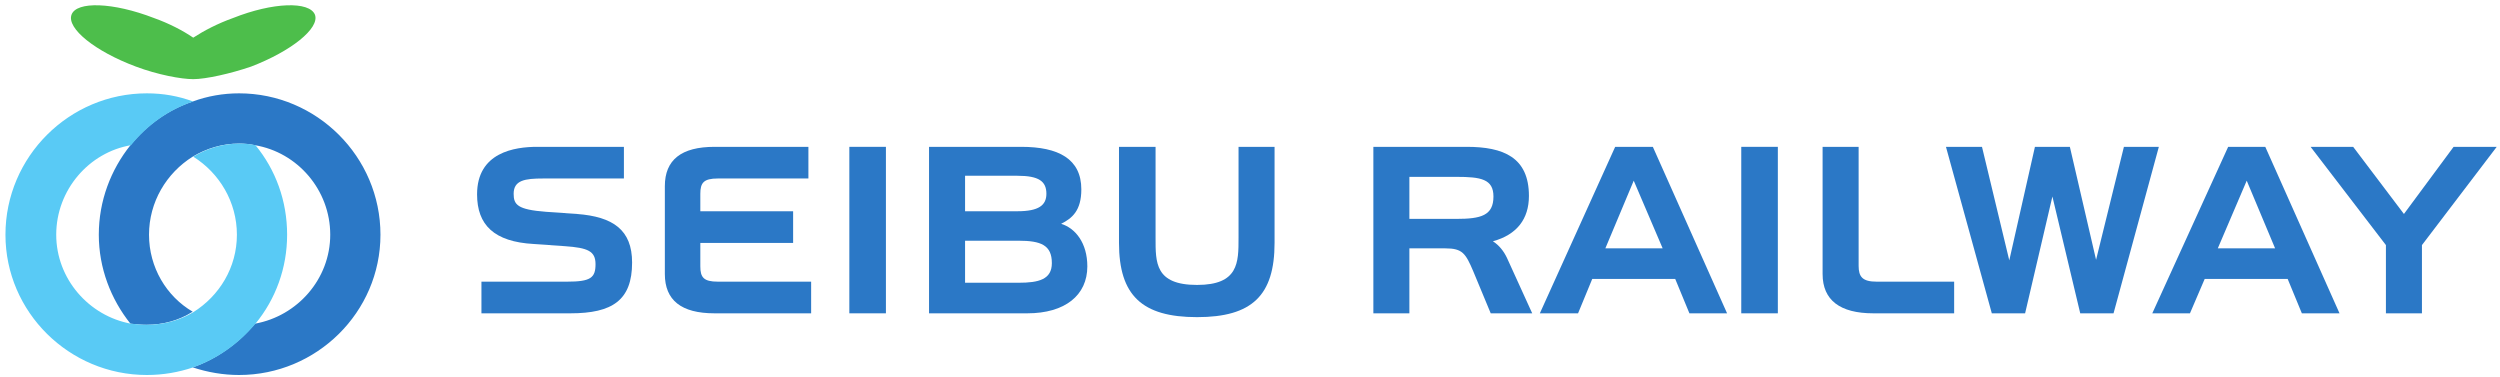
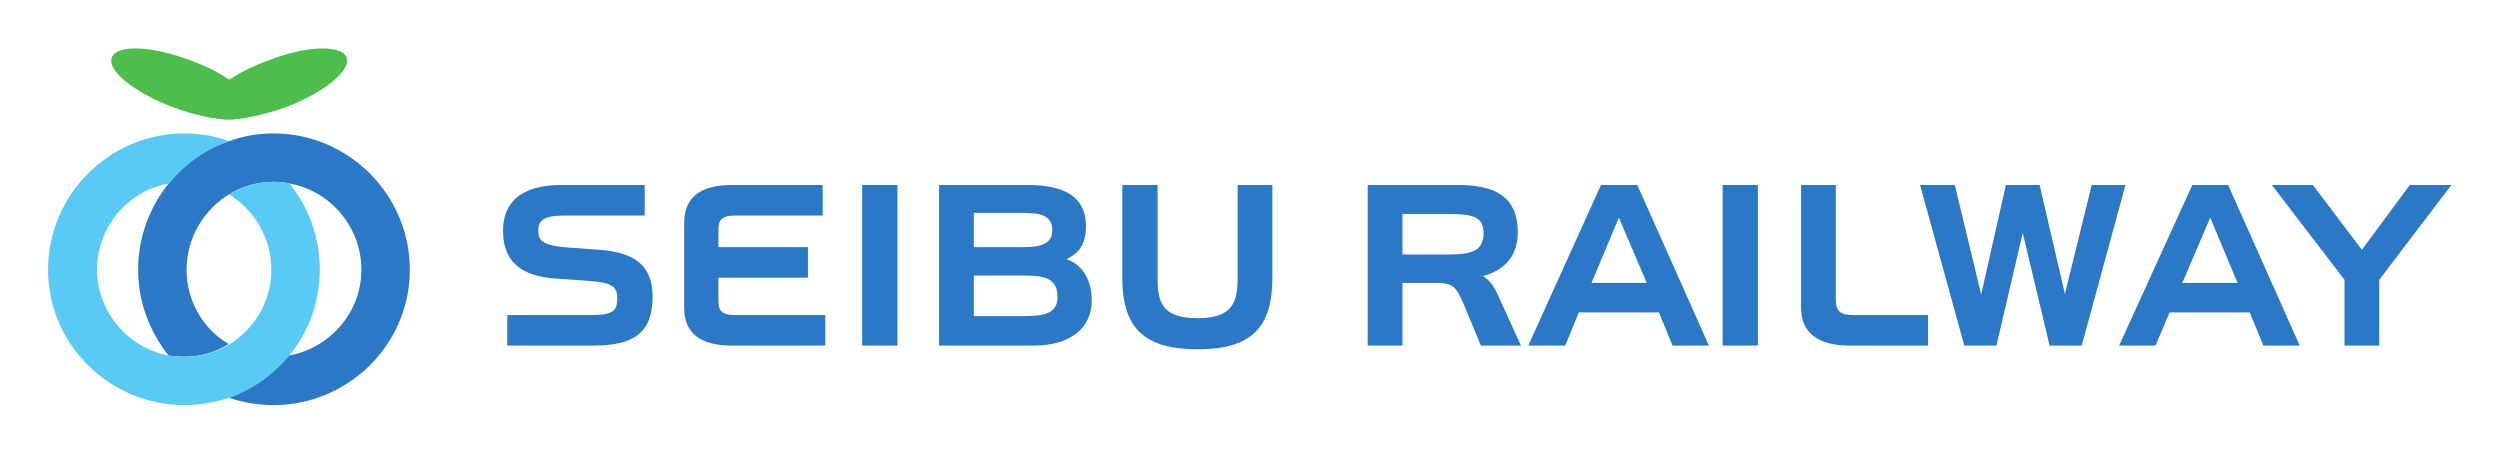
- <svg xmlns="http://www.w3.org/2000/svg" xmlns:ns1="http://xml.openoffice.org/svg/export" version="1.2" width="45.8mm" height="6.9mm" viewBox="0 0 4580 690" preserveAspectRatio="xMidYMid" fill-rule="evenodd" stroke-width="28.222" stroke-linejoin="round" xml:space="preserve">
+ <svg xmlns="http://www.w3.org/2000/svg" xmlns:ns1="http://xml.openoffice.org/svg/export" version="1.2" viewBox="-81.3 -82.3 4747.6 861.6" preserveAspectRatio="xMidYMid" fill-rule="evenodd" stroke-width="28.222" stroke-linejoin="round" xml:space="preserve">
  <defs class="ClipPathGroup">
    <clipPath id="presentation_clip_path" clipPathUnits="userSpaceOnUse">
      <rect x="0" y="0" width="4580" height="690" />
    </clipPath>
    <clipPath id="presentation_clip_path_shrink" clipPathUnits="userSpaceOnUse">
      <rect x="4" y="0" width="4571" height="689" />
    </clipPath>
  </defs>
  <defs class="TextShapeIndex">
    <g ns1:slide="id1" ns1:id-list="id3 id4 id5 id6 id7 id8 id9 id10 id11 id12 id13 id14 id15 id16 id17" />
  </defs>
  <defs class="EmbeddedBulletChars">
    <g id="bullet-char-template-57356" transform="scale(0.0004882812,-0.0004882812)">
      <path d="M 580,1141 L 1163,571 580,0 -4,571 580,1141 Z" />
    </g>
    <g id="bullet-char-template-57354" transform="scale(0.0004882812,-0.0004882812)">
      <path d="M 8,1128 L 1137,1128 1137,0 8,0 8,1128 Z" />
    </g>
    <g id="bullet-char-template-10146" transform="scale(0.0004882812,-0.0004882812)">
      <path d="M 174,0 L 602,739 174,1481 1456,739 174,0 Z M 1358,739 L 309,1346 659,739 1358,739 Z" />
    </g>
    <g id="bullet-char-template-10132" transform="scale(0.0004882812,-0.0004882812)">
      <path d="M 2015,739 L 1276,0 717,0 1260,543 174,543 174,936 1260,936 717,1481 1274,1481 2015,739 Z" />
    </g>
    <g id="bullet-char-template-10007" transform="scale(0.0004882812,-0.0004882812)">
      <path d="M 0,-2 C -7,14 -16,27 -25,37 L 356,567 C 262,823 215,952 215,954 215,979 228,992 255,992 264,992 276,990 289,987 310,991 331,999 354,1012 L 381,999 492,748 772,1049 836,1024 860,1049 C 881,1039 901,1025 922,1006 886,937 835,863 770,784 769,783 710,716 594,584 L 774,223 C 774,196 753,168 711,139 L 727,119 C 717,90 699,76 672,76 641,76 570,178 457,381 L 164,-76 C 142,-110 111,-127 72,-127 30,-127 9,-110 8,-76 1,-67 -2,-52 -2,-32 -2,-23 -1,-13 0,-2 Z" />
    </g>
    <g id="bullet-char-template-10004" transform="scale(0.0004882812,-0.0004882812)">
      <path d="M 285,-33 C 182,-33 111,30 74,156 52,228 41,333 41,471 41,549 55,616 82,672 116,743 169,778 240,778 293,778 328,747 346,684 L 369,508 C 377,444 397,411 428,410 L 1163,1116 C 1174,1127 1196,1133 1229,1133 1271,1133 1292,1118 1292,1087 L 1292,965 C 1292,929 1282,901 1262,881 L 442,47 C 390,-6 338,-33 285,-33 Z" />
    </g>
    <g id="bullet-char-template-9679" transform="scale(0.0004882812,-0.0004882812)">
      <path d="M 813,0 C 632,0 489,54 383,161 276,268 223,411 223,592 223,773 276,916 383,1023 489,1130 632,1184 813,1184 992,1184 1136,1130 1245,1023 1353,916 1407,772 1407,592 1407,412 1353,268 1245,161 1136,54 992,0 813,0 Z" />
    </g>
    <g id="bullet-char-template-8226" transform="scale(0.0004882812,-0.0004882812)">
      <path d="M 346,457 C 273,457 209,483 155,535 101,586 74,649 74,723 74,796 101,859 155,911 209,963 273,989 346,989 419,989 480,963 531,910 582,859 608,796 608,723 608,648 583,586 532,535 482,483 420,457 346,457 Z" />
    </g>
    <g id="bullet-char-template-8211" transform="scale(0.0004882812,-0.0004882812)">
      <path d="M -4,459 L 1135,459 1135,606 -4,606 -4,459 Z" />
    </g>
    <g id="bullet-char-template-61548" transform="scale(0.0004882812,-0.0004882812)">
      <path d="M 173,740 C 173,903 231,1043 346,1159 462,1274 601,1332 765,1332 928,1332 1067,1274 1183,1159 1299,1043 1357,903 1357,740 1357,577 1299,437 1183,322 1067,206 928,148 765,148 601,148 462,206 346,322 231,437 173,577 173,740 Z" />
    </g>
  </defs>
  <defs class="TextEmbeddedBitmaps" />
  <g>
    <g id="id2" class="Master_Slide">
      <g id="bg-id2" class="Background" />
      <g id="bo-id2" class="BackgroundObjects" />
    </g>
  </g>
  <g class="SlideGroup">
    <g>
      <g id="container-id1">
        <g id="id1" class="Slide" clip-path="url(#presentation_clip_path)">
          <g class="Page">
            <g class="com.sun.star.drawing.ClosedBezierShape">
              <g id="id3">
                <rect class="BoundingBox" stroke="none" fill="none" x="1218" y="269" width="269" height="306" />
                <path fill="rgb(43,120,198)" stroke="none" d="M 1481,269 L 1481,327 1315,327 C 1289,327 1283,335 1283,355 L 1283,387 1453,387 1453,445 1283,445 1283,488 C 1283,508 1289,516 1315,516 L 1486,516 1486,574 1309,574 C 1248,574 1218,550 1218,502 L 1218,341 C 1218,293 1248,269 1309,269 L 1481,269 Z" />
              </g>
            </g>
            <g class="com.sun.star.drawing.PolyPolygonShape">
              <g id="id4">
                <rect class="BoundingBox" stroke="none" fill="none" x="1556" y="269" width="68" height="306" />
                <path fill="rgb(43,120,198)" stroke="none" d="M 1556,269 L 1623,269 1623,574 1556,574 1556,269 Z" />
              </g>
            </g>
            <g class="com.sun.star.drawing.ClosedBezierShape">
              <g id="id5">
                <rect class="BoundingBox" stroke="none" fill="none" x="1701" y="269" width="292" height="306" />
                <path fill="rgb(43,120,198)" stroke="none" d="M 1768,387 L 1768,322 1864,322 C 1903,322 1917,332 1917,355 1917,376 1903,387 1864,387 L 1768,387 Z M 1944,410 C 1964,400 1981,386 1981,347 1981,291 1939,269 1871,269 L 1702,269 1702,574 1882,574 C 1951,574 1992,541 1992,488 1992,445 1970,418 1944,410 Z M 1768,518 L 1768,441 1866,441 C 1907,441 1927,449 1927,482 1927,512 1903,518 1866,518 L 1768,518 Z" />
              </g>
            </g>
            <g class="com.sun.star.drawing.ClosedBezierShape">
              <g id="id6">
                <rect class="BoundingBox" stroke="none" fill="none" x="2050" y="268" width="286" height="314" />
                <path fill="rgb(43,120,198)" stroke="none" d="M 2335,445 C 2335,541 2294,581 2193,581 2092,581 2050,541 2050,445 L 2050,269 2117,269 2117,436 C 2117,481 2116,522 2193,522 2269,522 2269,481 2269,436 L 2269,269 2335,269 2335,445 Z" />
              </g>
            </g>
            <g class="com.sun.star.drawing.ClosedBezierShape">
              <g id="id7">
                <rect class="BoundingBox" stroke="none" fill="none" x="874" y="269" width="285" height="306" />
                <path fill="rgb(43,120,198)" stroke="none" d="M 1039,516 C 1082,516 1091,509 1091,484 1091,460 1077,454 1035,451 L 978,447 C 905,443 874,412 874,356 874,279 943,269 984,269 L 1143,269 1143,327 995,327 C 962,327 941,330 941,355 941,375 948,384 1000,388 L 1057,392 C 1123,397 1158,421 1158,481 1158,550 1122,574 1045,574 L 882,574 882,516 1039,516 Z" />
              </g>
            </g>
            <g class="com.sun.star.drawing.PolyPolygonShape">
              <g id="id8">
                <rect class="BoundingBox" stroke="none" fill="none" x="3190" y="269" width="68" height="306" />
                <path fill="rgb(43,120,198)" stroke="none" d="M 3190,574 L 3257,574 3257,269 3190,269 3190,574 Z" />
              </g>
            </g>
            <g class="com.sun.star.drawing.ClosedBezierShape">
              <g id="id9">
                <rect class="BoundingBox" stroke="none" fill="none" x="2516" y="269" width="292" height="306" />
                <path fill="rgb(43,120,198)" stroke="none" d="M 2582,401 L 2582,324 2668,324 C 2713,324 2736,328 2736,360 2736,395 2713,401 2668,401 L 2582,401 Z M 2735,442 C 2779,430 2801,401 2801,359 2801,288 2754,269 2687,269 L 2516,269 2516,574 2582,574 2582,455 2648,455 C 2679,455 2685,464 2699,497 L 2731,574 2807,574 2761,473 C 2755,460 2746,449 2735,442 Z" />
              </g>
            </g>
            <g class="com.sun.star.drawing.PolyPolygonShape">
              <g id="id10">
                <rect class="BoundingBox" stroke="none" fill="none" x="2821" y="269" width="344" height="306" />
                <path fill="rgb(43,120,198)" stroke="none" d="M 2941,455 L 2993,331 3046,455 2941,455 Z M 2959,269 L 2821,574 2891,574 2917,511 3069,511 3095,574 3164,574 3028,269 2959,269 Z" />
              </g>
            </g>
            <g class="com.sun.star.drawing.PolyPolygonShape">
              <g id="id11">
                <rect class="BoundingBox" stroke="none" fill="none" x="3942" y="269" width="345" height="306" />
                <path fill="rgb(43,120,198)" stroke="none" d="M 4063,455 L 4116,331 4168,455 4063,455 Z M 4082,269 L 3943,574 4012,574 4039,511 4191,511 4217,574 4286,574 4150,269 4082,269 Z" />
              </g>
            </g>
            <g class="com.sun.star.drawing.ClosedBezierShape">
              <g id="id12">
                <rect class="BoundingBox" stroke="none" fill="none" x="3339" y="269" width="242" height="306" />
                <path fill="rgb(43,120,198)" stroke="none" d="M 3405,487 L 3405,269 3339,269 3339,502 C 3339,550 3371,574 3432,574 L 3580,574 3580,516 3438,516 C 3412,516 3405,507 3405,487 Z" />
              </g>
            </g>
            <g class="com.sun.star.drawing.PolyPolygonShape">
              <g id="id13">
                <rect class="BoundingBox" stroke="none" fill="none" x="3565" y="269" width="391" height="306" />
                <path fill="rgb(43,120,198)" stroke="none" d="M 3891,269 L 3840,476 3792,269 3728,269 3681,477 3631,269 3565,269 3649,574 3710,574 3760,360 3811,574 3872,574 3955,269 3891,269 Z" />
              </g>
            </g>
            <g class="com.sun.star.drawing.PolyPolygonShape">
              <g id="id14">
                <rect class="BoundingBox" stroke="none" fill="none" x="4233" y="269" width="342" height="306" />
                <path fill="rgb(43,120,198)" stroke="none" d="M 4495,269 L 4404,392 4311,269 4233,269 4371,449 4371,574 4437,574 4437,449 4574,269 4495,269 Z" />
              </g>
            </g>
            <g class="com.sun.star.drawing.ClosedBezierShape">
              <g id="id15">
                <rect class="BoundingBox" stroke="none" fill="none" x="181" y="171" width="517" height="517" />
                <path fill="rgb(43,120,198)" stroke="none" d="M 438,171 C 409,171 380,176 353,186 308,201 269,229 239,266 203,311 181,368 181,430 181,491 203,548 239,593 249,594 258,595 268,595 299,595 328,587 353,571 305,543 273,490 273,430 273,370 305,317 353,287 378,272 407,263 438,263 448,263 458,264 467,266 545,279 605,348 605,430 605,511 545,579 467,593 437,629 398,657 353,673 380,682 409,687 438,687 580,687 697,572 697,430 697,287 580,171 438,171 Z" />
              </g>
            </g>
            <g class="com.sun.star.drawing.ClosedBezierShape">
              <g id="id16">
                <rect class="BoundingBox" stroke="none" fill="none" x="10" y="171" width="517" height="517" />
                <path fill="rgb(89,202,245)" stroke="none" d="M 468,266 C 459,264 449,263 439,263 408,263 379,272 354,287 402,317 434,370 434,430 434,490 402,542 354,572 329,587 300,595 269,595 259,595 250,594 240,593 163,579 103,511 103,430 103,348 163,279 240,266 270,229 309,201 354,186 327,176 299,171 269,171 127,171 10,287 10,430 10,572 127,687 269,687 299,687 327,682 354,673 399,657 438,629 468,593 505,548 526,491 526,430 526,368 505,311 468,266 Z" />
              </g>
            </g>
            <g class="com.sun.star.drawing.ClosedBezierShape">
              <g id="id17">
                <rect class="BoundingBox" stroke="none" fill="none" x="130" y="9" width="450" height="138" />
                <path fill="rgb(77,190,75)" stroke="none" d="M 577,27 C 567,2 500,4 427,33 399,43 374,56 354,69 335,56 310,43 282,33 207,4 140,2 131,27 122,52 174,94 249,122 289,137 332,145 354,145 377,145 422,135 460,122 533,94 586,52 577,27 Z" />
              </g>
            </g>
          </g>
        </g>
      </g>
    </g>
  </g>
</svg>
